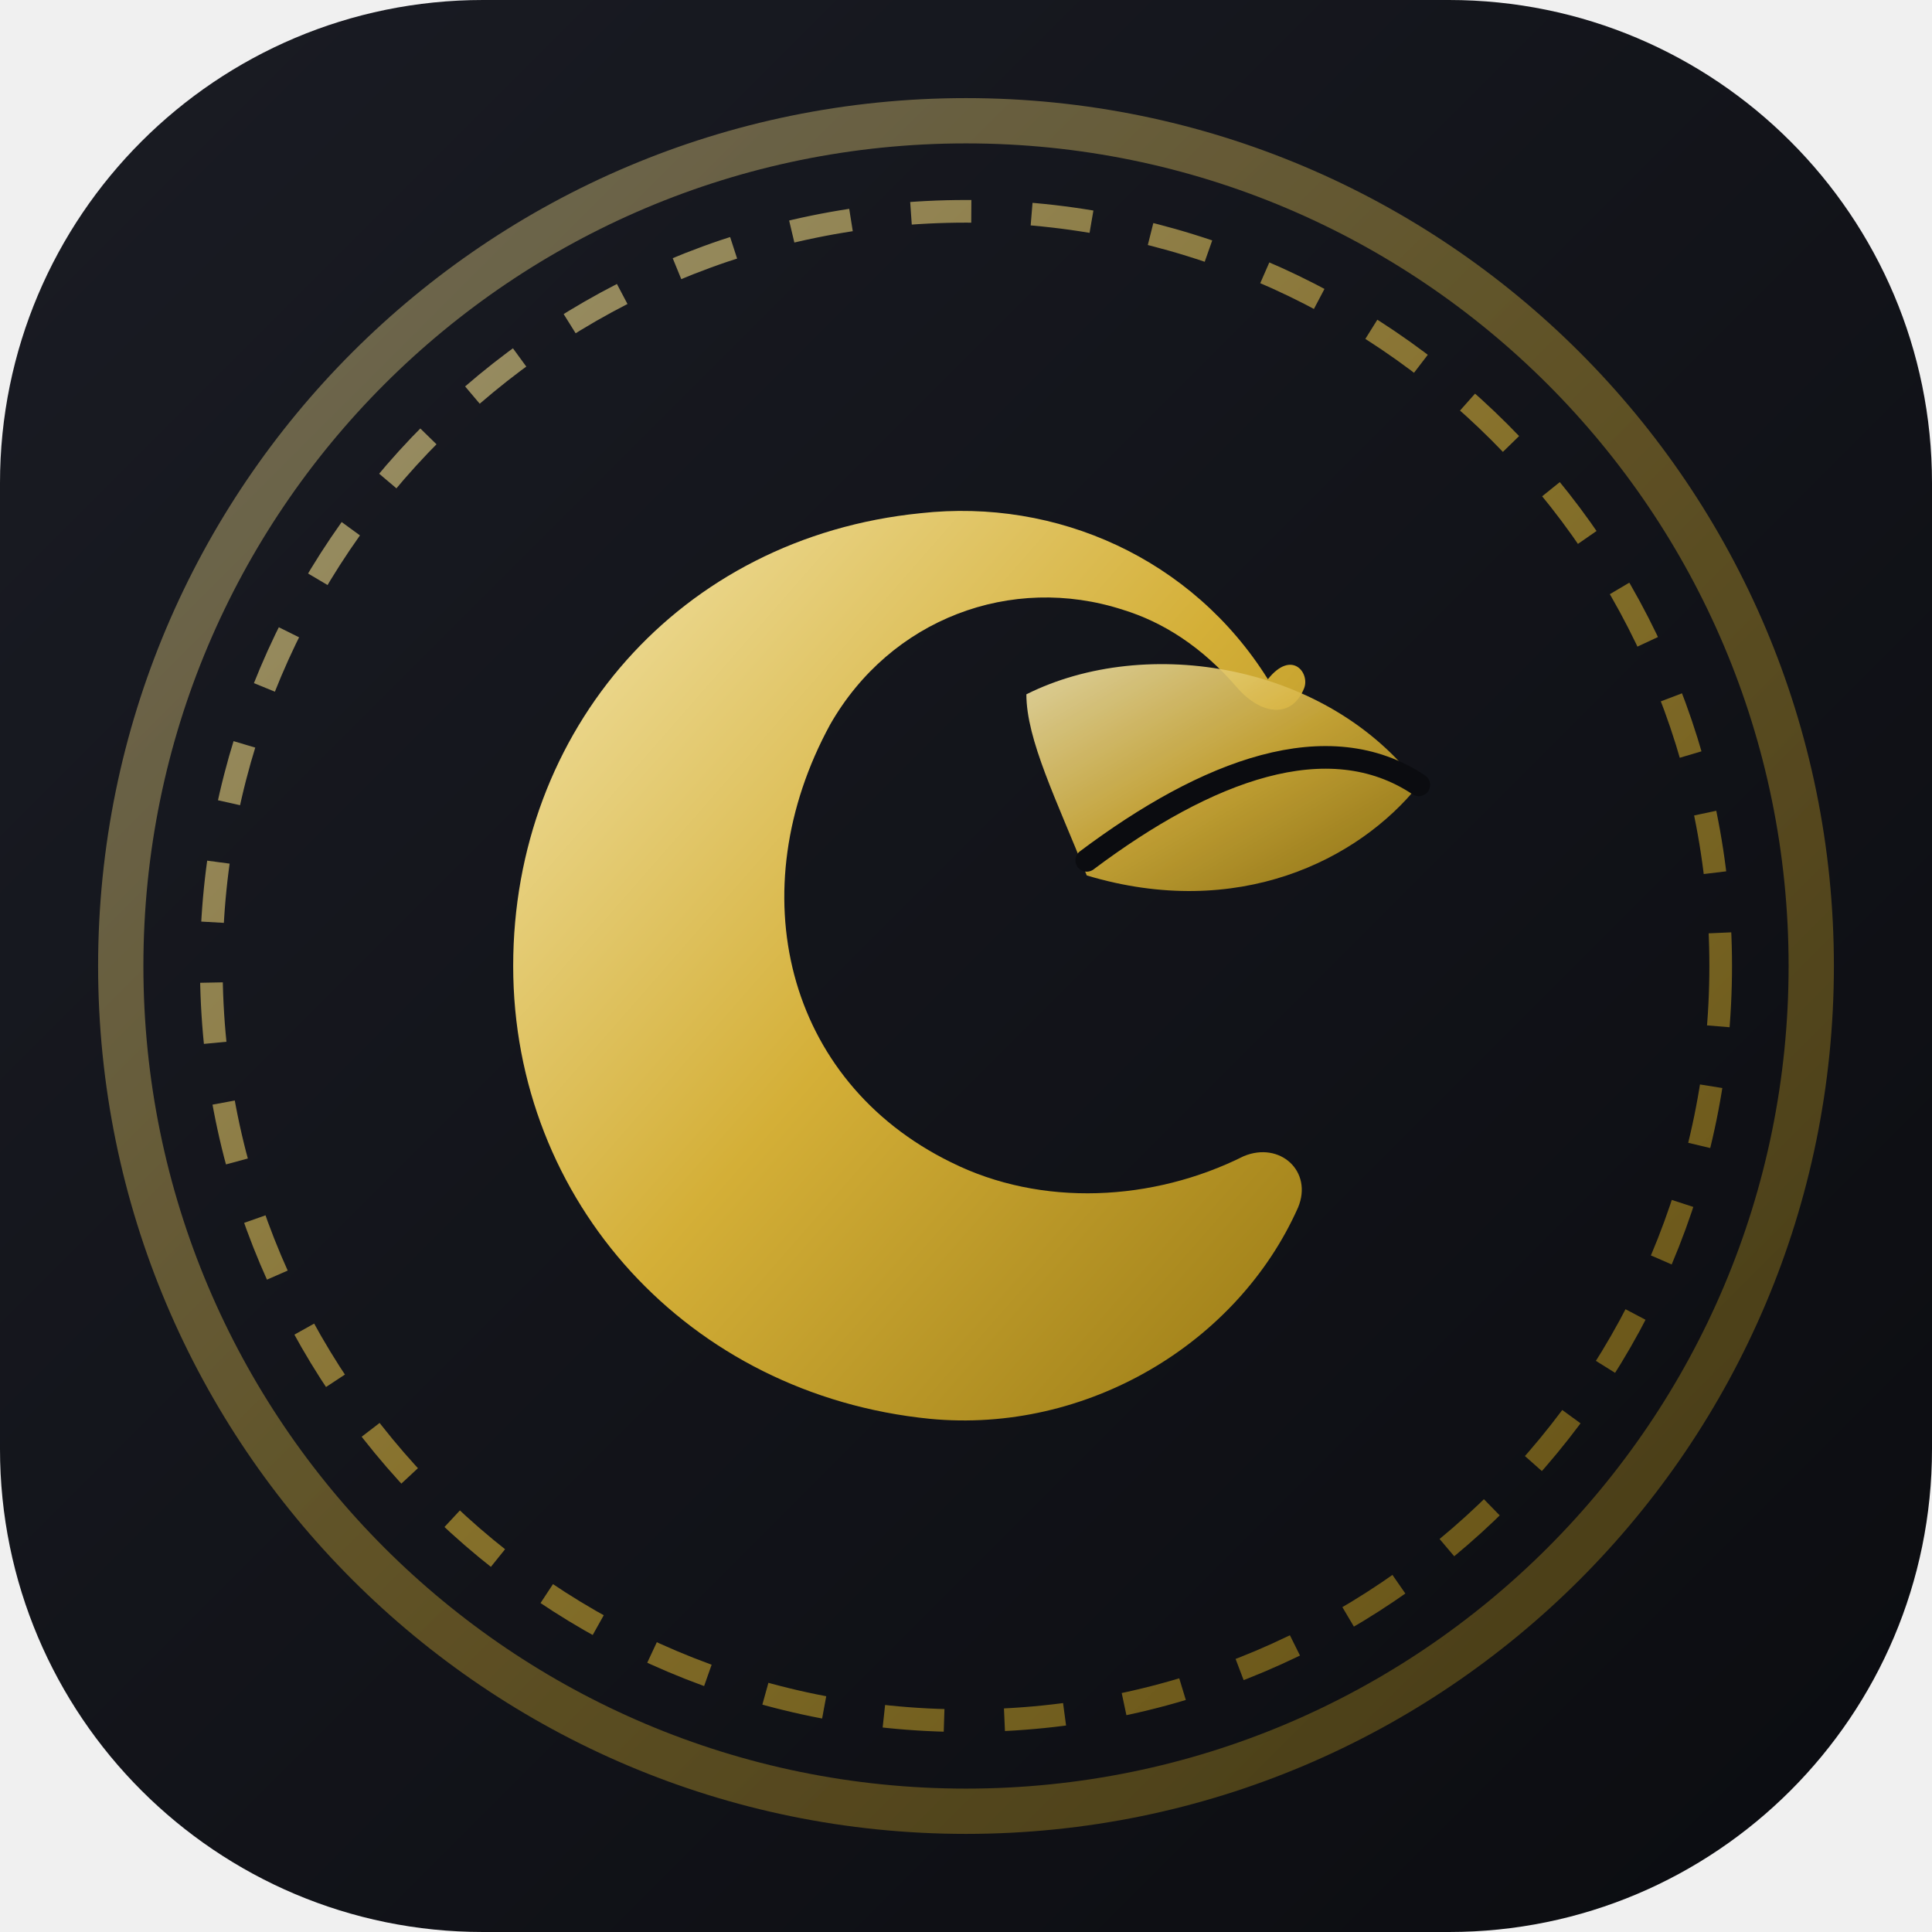
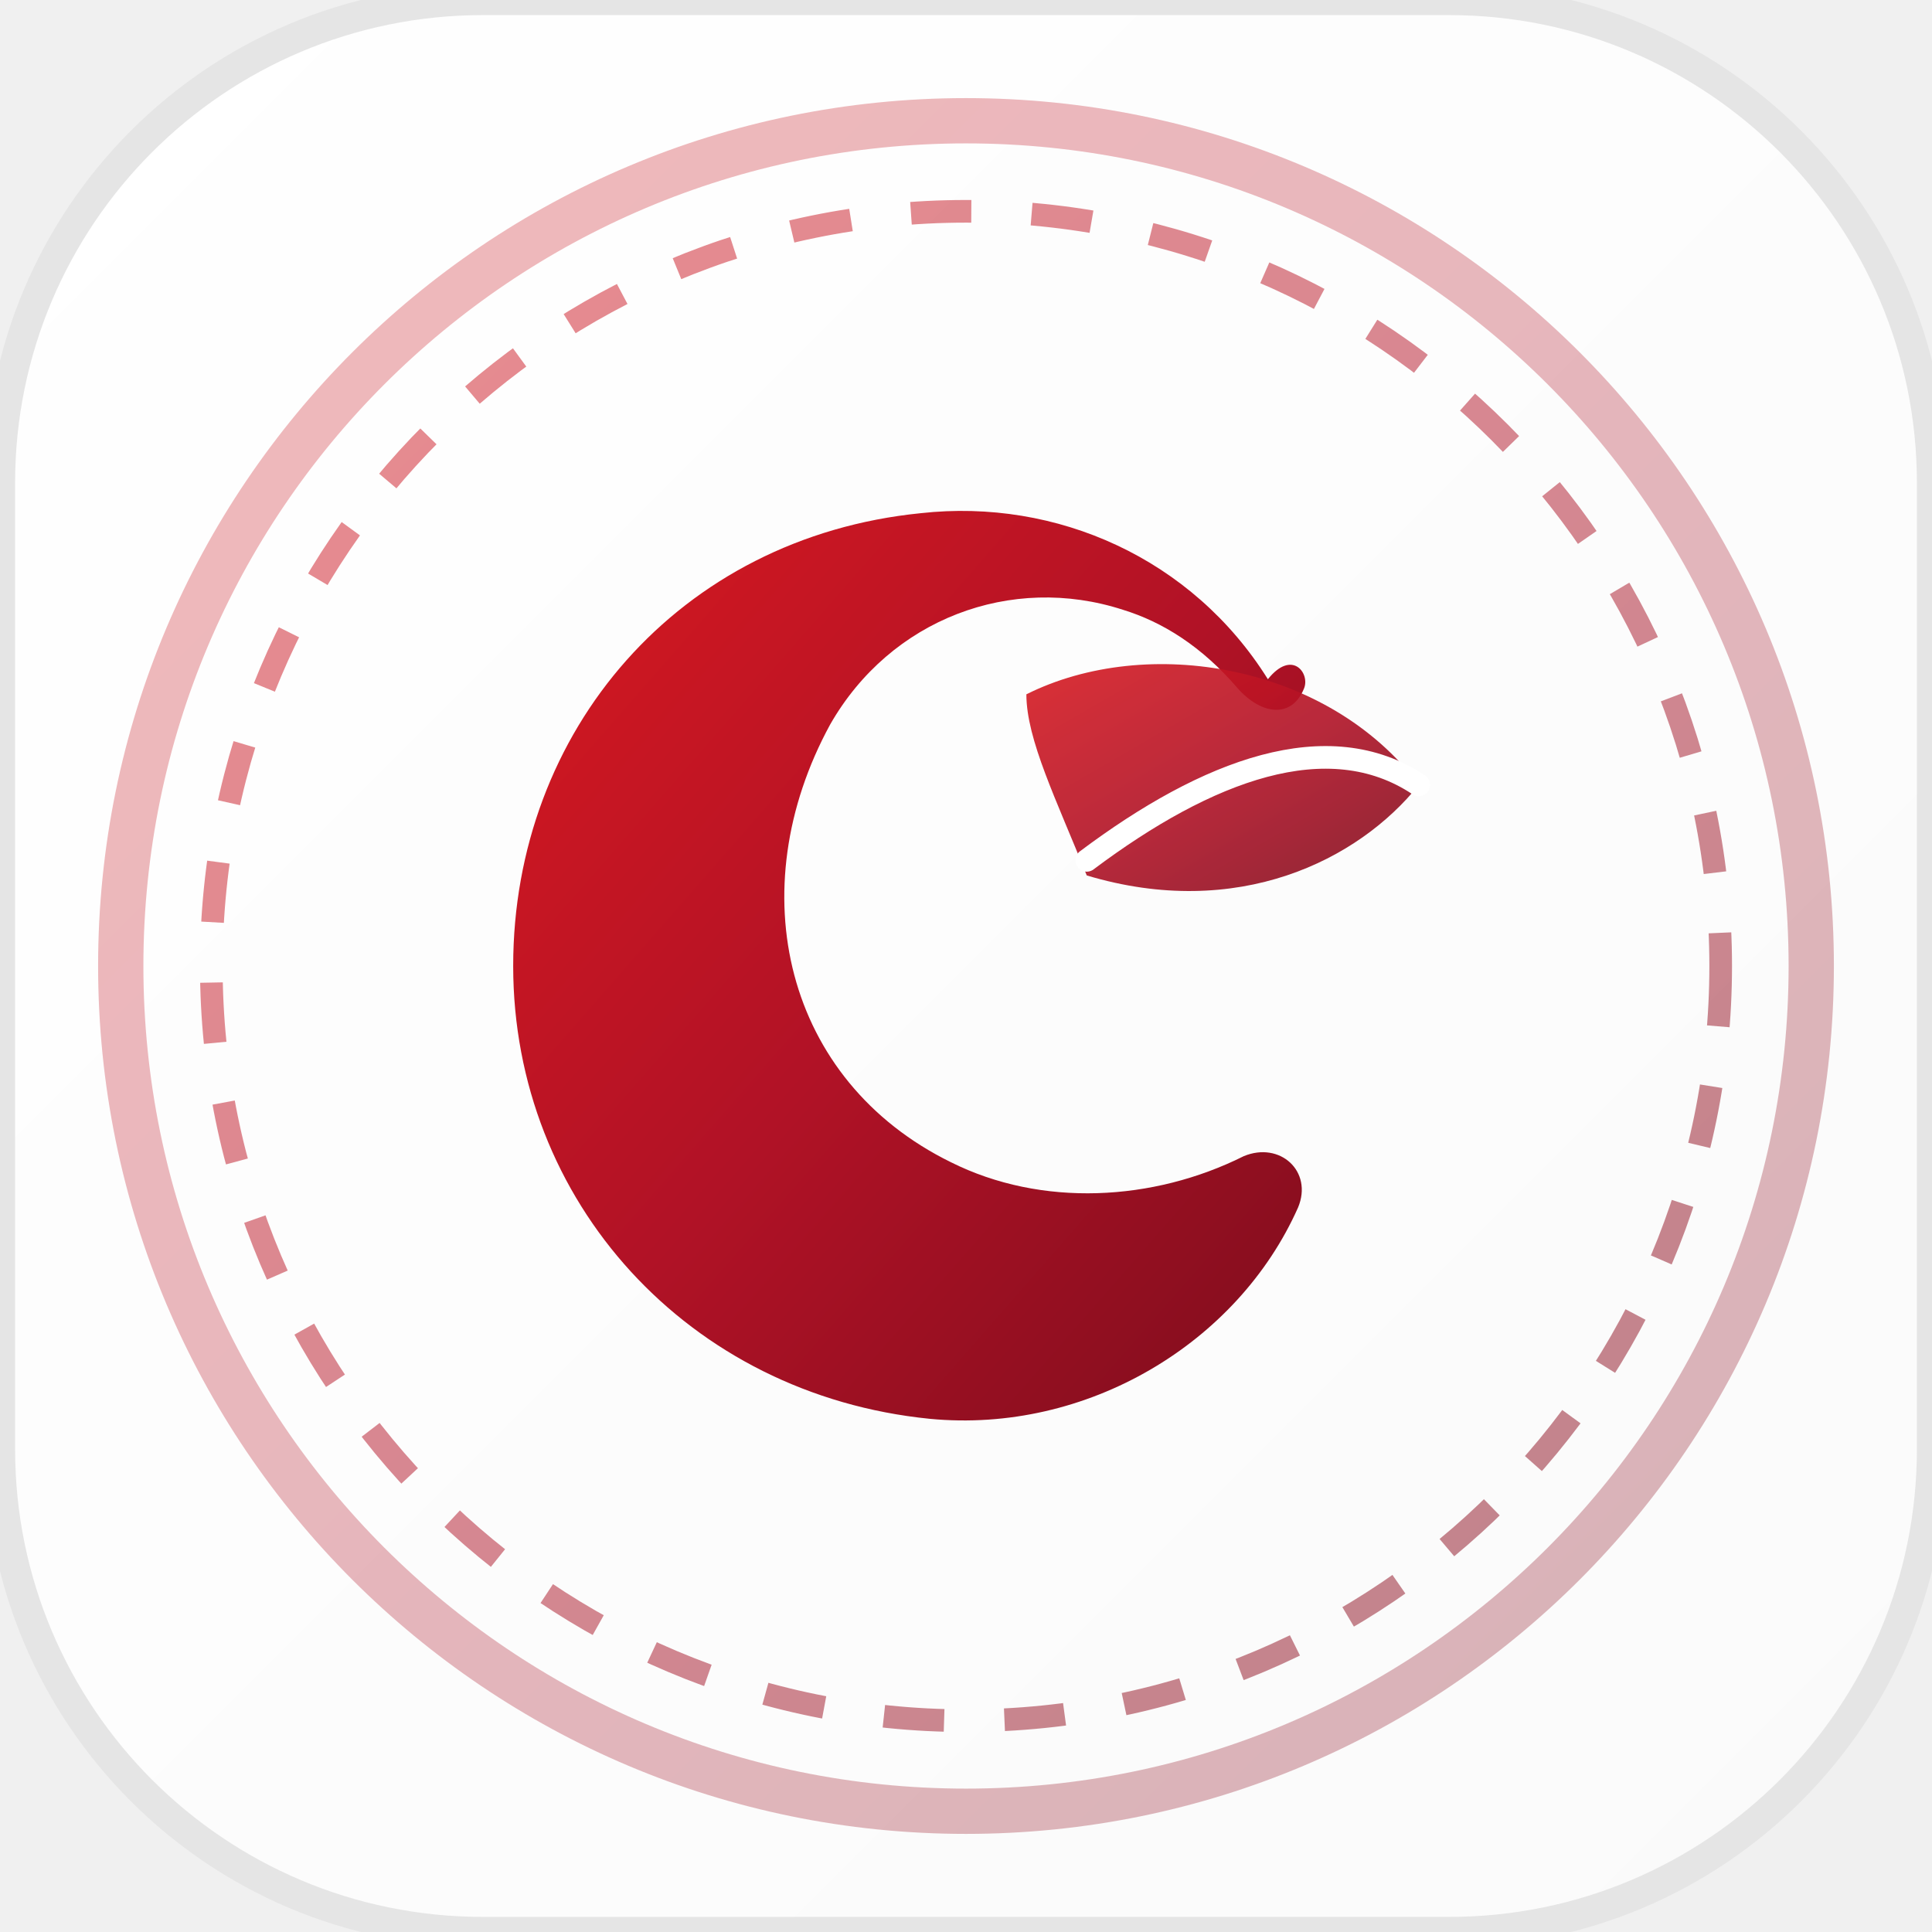
<svg xmlns="http://www.w3.org/2000/svg" viewBox="0 0 64 64" fill="none">
  <defs>
-     <linearGradient id="craftslandGold" x1="0%" y1="0%" x2="100%" y2="100%">
-       <stop offset="0%" stop-color="#F3E5AB" />
-       <stop offset="50%" stop-color="#D4AF37" />
-       <stop offset="100%" stop-color="#997A15" />
+     <linearGradient id="craftslandRed" x1="0%" y1="0%" x2="100%" y2="100%">
+       <stop offset="0%" stop-color="#D71920" />
+       <stop offset="50%" stop-color="#B11226" />
+       <stop offset="100%" stop-color="#7F0D1D" />
    </linearGradient>
    <linearGradient id="bgGrad" x1="0%" y1="0%" x2="100%" y2="100%">
-       <stop offset="0%" stop-color="#1A1C24" />
-       <stop offset="100%" stop-color="#0B0C10" />
+       <stop offset="0%" stop-color="#FFFFFF" />
+       <stop offset="100%" stop-color="#FAFAFA" />
    </linearGradient>
  </defs>
-   <rect width="64" height="64" rx="16" fill="url(#bgGrad)" />
-   <circle cx="32" cy="32" r="28" stroke="url(#craftslandGold)" stroke-width="1.5" stroke-opacity="0.4" />
-   <circle cx="32" cy="32" r="25" stroke="url(#craftslandGold)" stroke-width="0.75" stroke-dasharray="2 2" stroke-opacity="0.6" />
-   <path d="M42 22.5C39.5 18.5 35 16.5 30.5 17C22.5 17.8 17 24.2 17 32C17 39.8 22.8 46.2 30.8 47C36 47.5 41 44.5 43 40C43.5 38.8 42.4 37.8 41.2 38.3C38.2 39.8 34.5 40 31.5 38.5C26 35.8 24.5 29.5 27.5 24C29.5 20.5 33.5 19 37.2 20.2C38.5 20.6 39.8 21.4 41 22.8C41.8 23.7 42.8 23.8 43.2 22.8C43.4 22.3 42.8 21.5 42 22.5Z" fill="url(#craftslandGold)" />
-   <path d="M34 23C38 21 44 22 47 26C45 28.5 41 30.5 36 29C35 26.5 34 24.5 34 23Z" fill="url(#craftslandGold)" opacity="0.9" />
-   <path d="M36 28.5C40 25.5 44 24 47 26" stroke="#0B0C10" stroke-width="0.75" stroke-linecap="round" />
+   <rect width="64" height="64" rx="16" fill="url(#bgGrad)" stroke="#E5E5E5" stroke-width="1" />
+   <circle cx="32" cy="32" r="28" stroke="url(#craftslandRed)" stroke-width="1.5" stroke-opacity="0.3" />
+   <circle cx="32" cy="32" r="25" stroke="url(#craftslandRed)" stroke-width="0.75" stroke-dasharray="2 2" stroke-opacity="0.5" />
+   <path d="M42 22.5C39.5 18.5 35 16.5 30.5 17C22.5 17.8 17 24.2 17 32C17 39.8 22.8 46.2 30.8 47C36 47.5 41 44.5 43 40C43.5 38.8 42.4 37.8 41.2 38.3C38.2 39.8 34.5 40 31.5 38.5C26 35.8 24.5 29.5 27.5 24C29.5 20.5 33.5 19 37.2 20.2C38.5 20.6 39.8 21.4 41 22.8C41.8 23.7 42.8 23.8 43.2 22.8C43.4 22.3 42.8 21.5 42 22.5Z" fill="url(#craftslandRed)" />
+   <path d="M34 23C38 21 44 22 47 26C45 28.5 41 30.5 36 29C35 26.5 34 24.5 34 23Z" fill="url(#craftslandRed)" opacity="0.9" />
+   <path d="M36 28.5C40 25.5 44 24 47 26" stroke="#FFFFFF" stroke-width="0.75" stroke-linecap="round" />
</svg>
